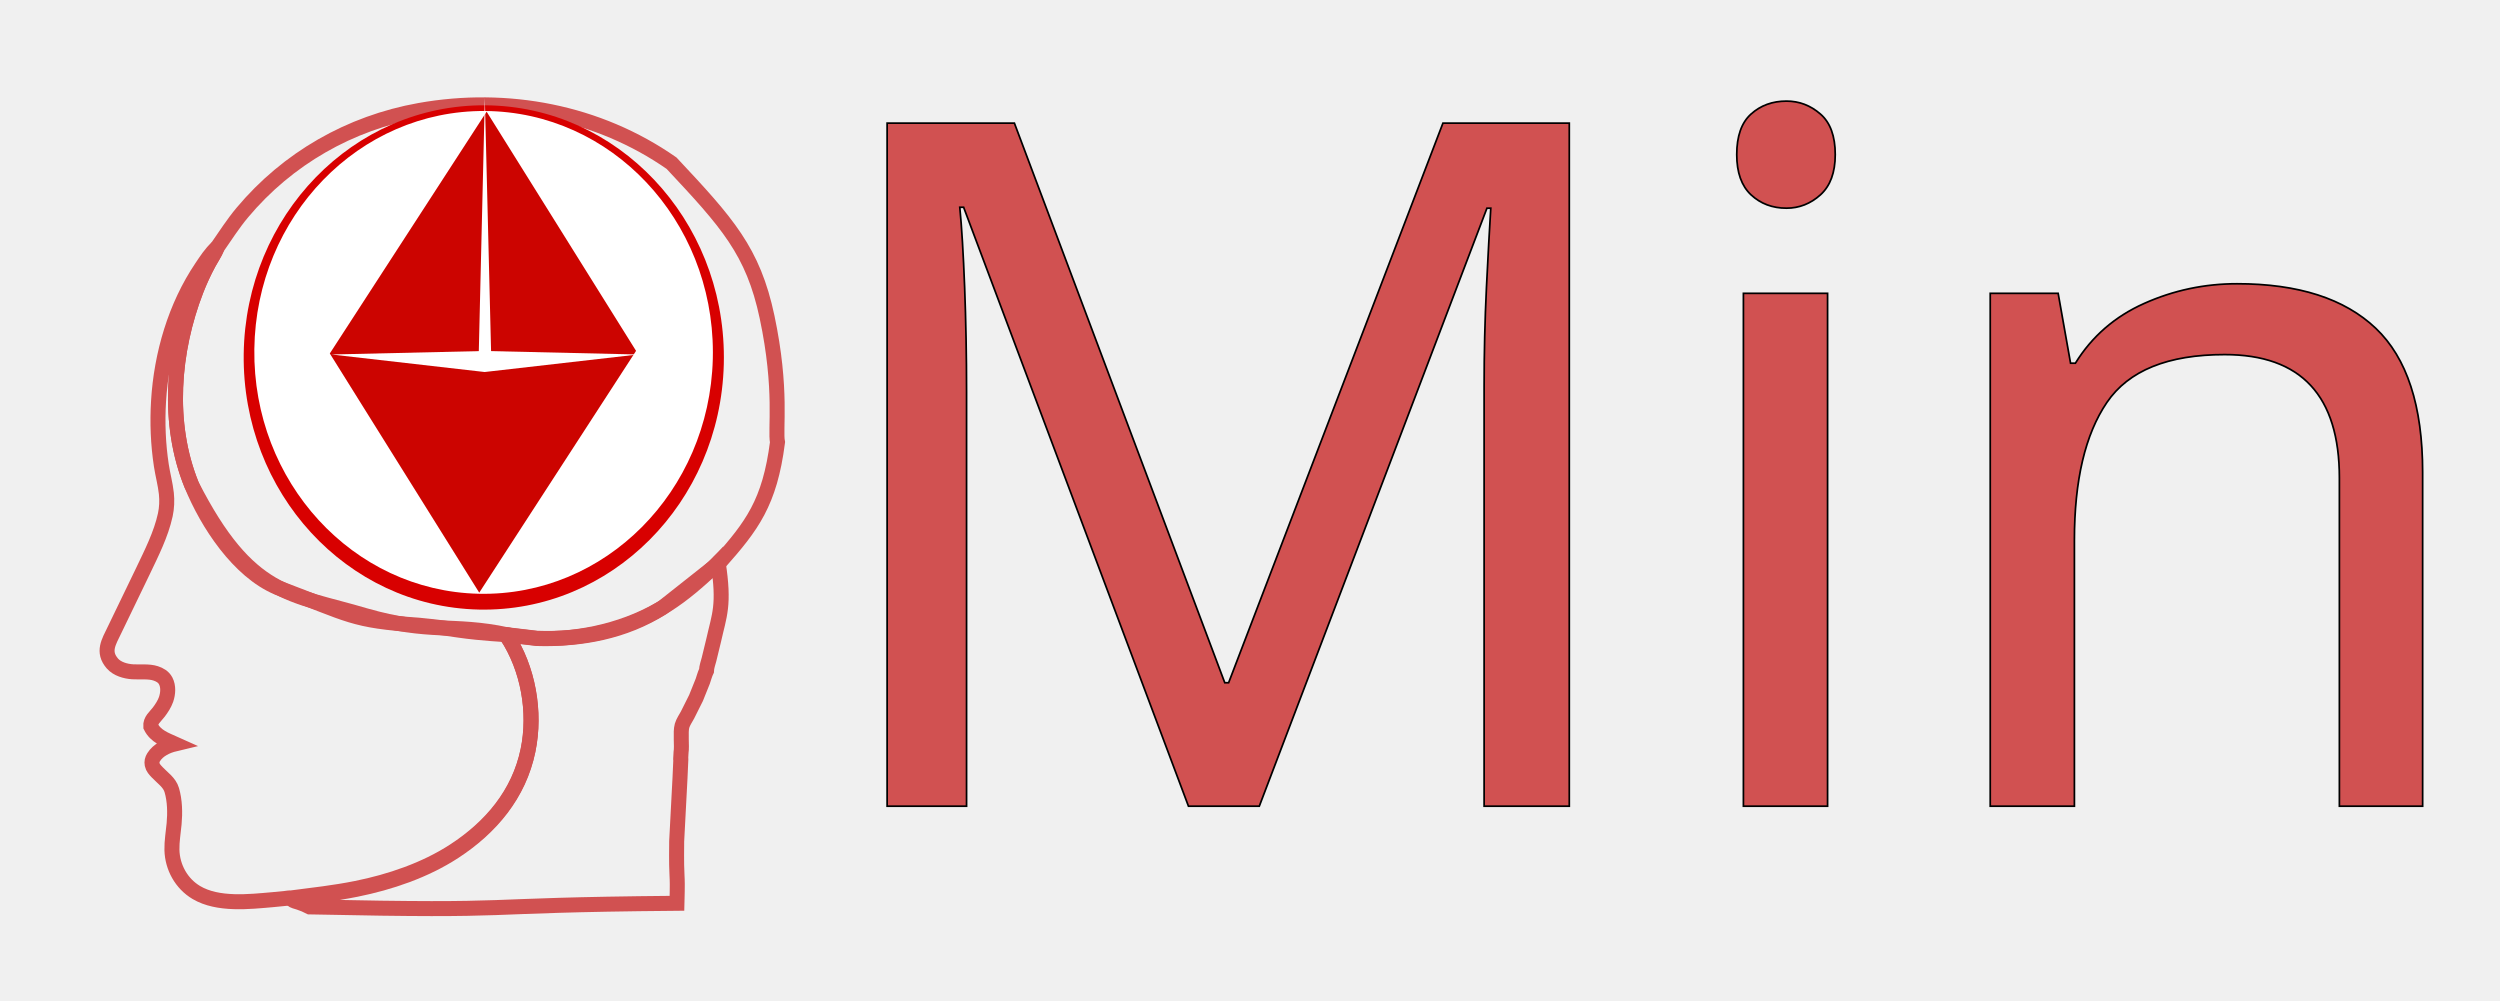
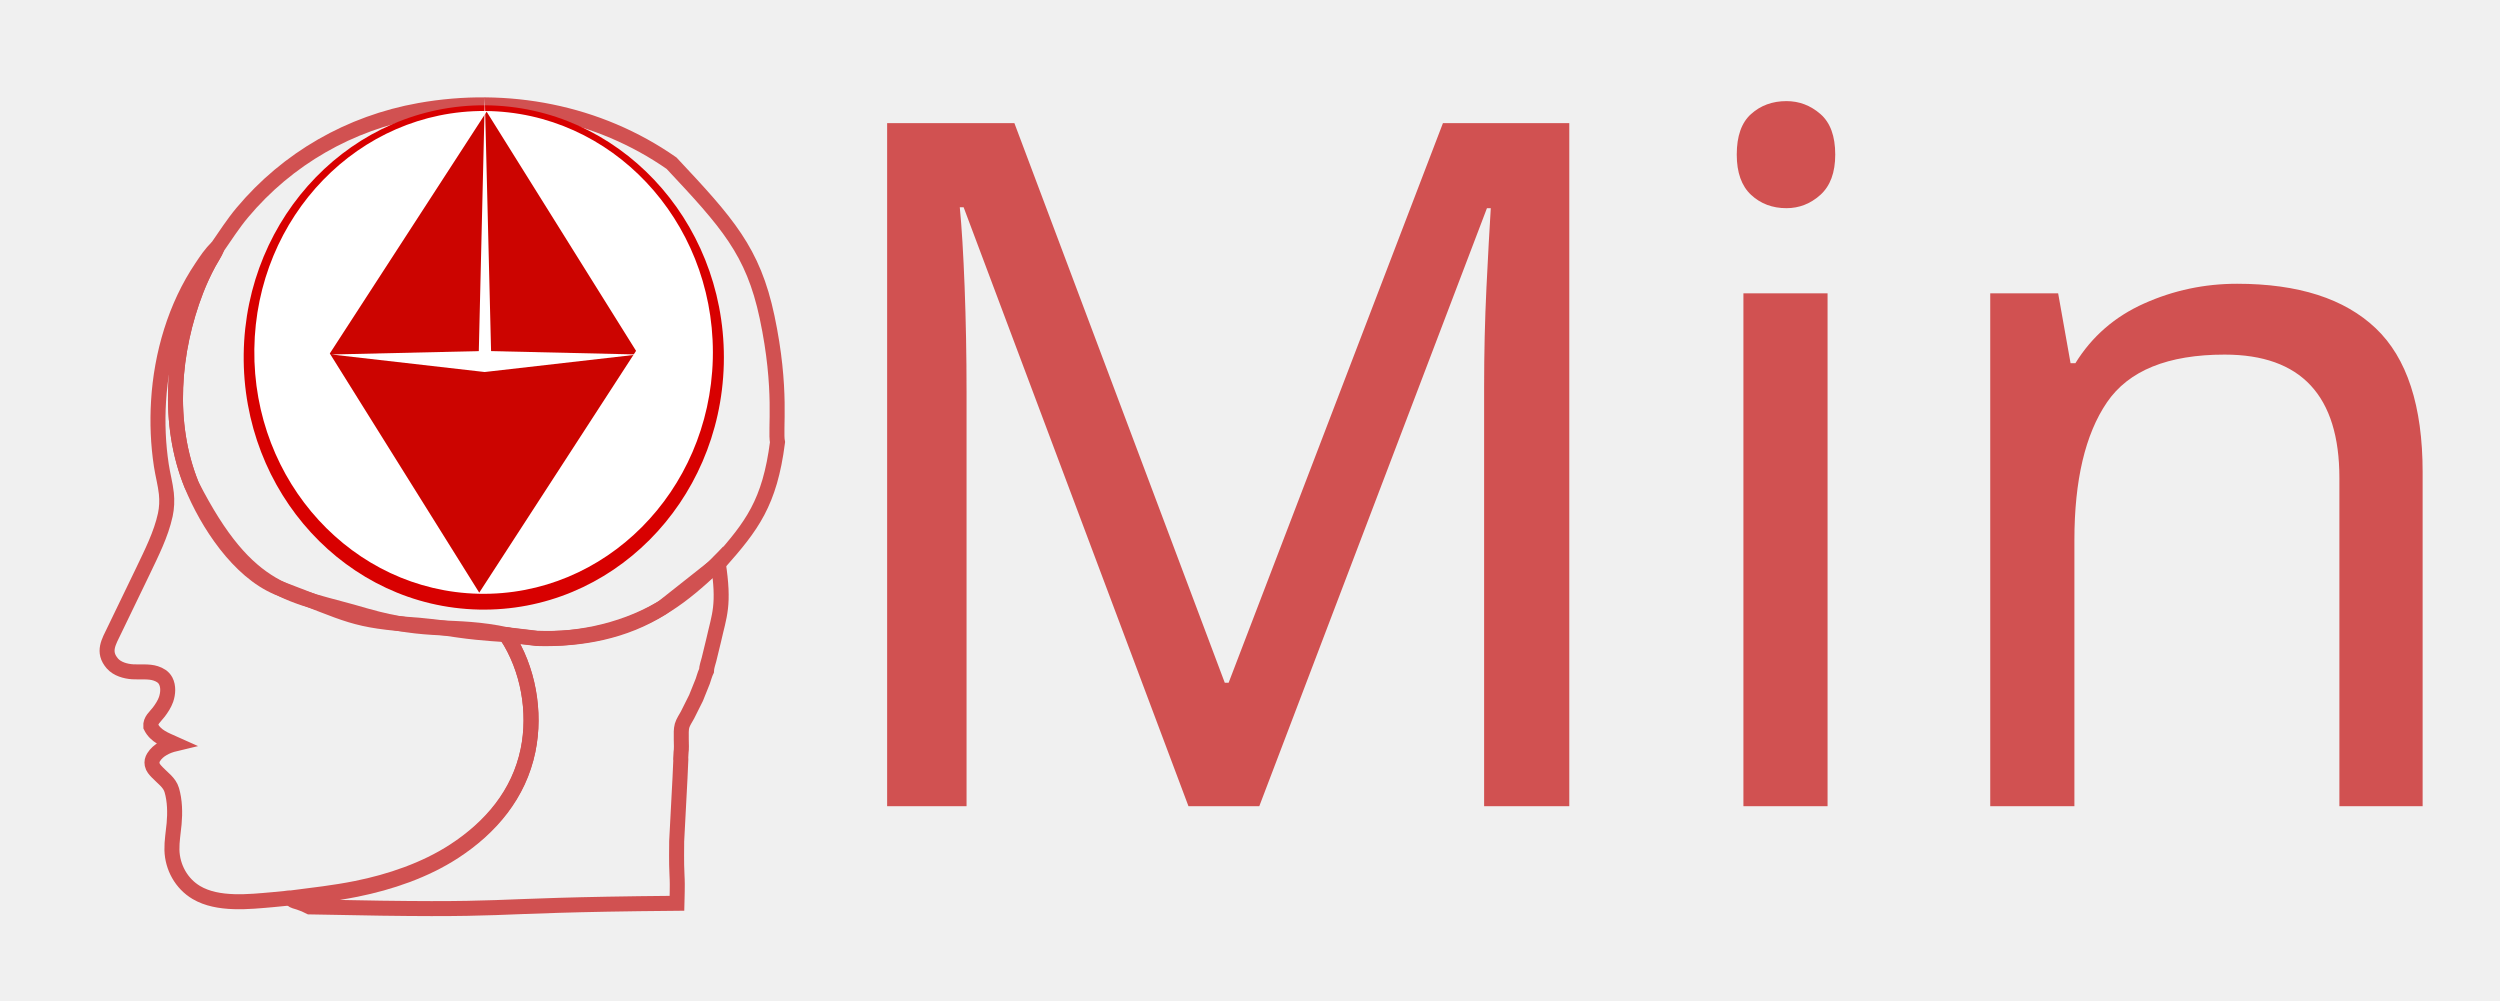
<svg xmlns="http://www.w3.org/2000/svg" width="25mm" height="10mm" version="1.1" id="svg11" viewBox="0 0 387.099 154.84">
  <defs id="defs11" />
-   <path fill="#8751D1" d="m 45.07,139.04 c -0.248,-0.034 -0.611,0.045 -0.869,0.069 l -1.884,0.186 c -3.725,0.331 -8.574,0.884 -11.917,-1.099 -2.314,-1.372 -3.715,-3.918 -3.778,-6.59 -0.032,-1.354 0.215,-2.716 0.338,-4.063 0.155,-1.696 0.117,-3.558 -0.362,-5.203 -0.348,-1.196 -1.456,-1.9 -2.279,-2.778 -0.324,-0.346 -0.661,-0.697 -0.758,-1.179 -0.084,-0.422 0.004,-0.782 0.23,-1.143 0.705,-1.126 2.048,-1.756 3.292,-2.053 -1.468,-0.66 -2.981,-1.155 -3.74,-2.7 -0.074,-0.969 0.677,-1.486 1.226,-2.206 0.443,-0.58 0.91,-1.293 1.146,-1.986 0.306,-0.898 0.393,-2.006 -0.062,-2.871 -0.324,-0.614 -0.912,-0.95 -1.547,-1.159 -1.072,-0.353 -2.445,-0.173 -3.575,-0.245 -1.084,-0.069 -2.384,-0.431 -3.123,-1.278 -1.582,-1.814 -0.567,-3.342 0.316,-5.182 l 4.407,-9.126 c 1.327,-2.792 2.809,-5.689 3.466,-8.724 0.231,-1.068 0.278,-2.211 0.162,-3.299 -0.156,-1.451 -0.556,-2.892 -0.776,-4.337 -0.503,-3.301 -0.634,-6.641 -0.433,-9.973 0.437,-7.238 2.596,-14.668 6.677,-20.715 0.703,-1.041 1.442,-2.207 2.389,-3.046 l -0.03,0.077 c -0.326,0.792 -0.852,1.54 -1.26,2.298 -0.732,1.36 -1.384,2.759 -1.943,4.199 -3.661,9.429 -4.578,20.648 -0.718,30.16 8.911,17.456 15.388,16.813 26.955,20.264 10.012,2.862 13.258,1.137 21.957,2.949 l -0.119,0.122 c 3.335,5.091 4.529,11.786 3.3,17.736 -1.398,6.765 -5.748,11.901 -11.447,15.602 -4.509,2.928 -9.911,4.755 -15.159,5.809 -3.334,0.67 -6.713,1.047 -10.081,1.482 z" id="path2" style="fill:none;fill-opacity:1;stroke:#d15151;stroke-width:2.323;stroke-dasharray:none;stroke-opacity:1" />
-   <path fill="#8751d1" d="m 110.471,87.832 0.724,-0.736 c 1.031,6.679 0.176,8.124 -0.698,12.075 l -0.714,2.934 c -0.149,0.569 -0.376,1.188 -0.395,1.775 l -0.034,0.07 c -0.231,0.49 -0.359,1.019 -0.539,1.529 l -1.044,2.598 -1.322,2.642 c -0.286,0.526 -0.671,1.075 -0.84,1.651 -0.286,0.972 0.014,3.136 -0.157,4.136 -0.227,3.919 0.371,-5.654 -0.675,13.738 -0.08,7.105 0.203,3.837 0.044,9.62 -33.968,0.3 -21.979,1.295 -56.855,0.561 -0.529,-0.275 -1.094,-0.508 -1.661,-0.694 -0.404,-0.133 -0.854,-0.206 -1.185,-0.489 l -0.049,-0.045 c 3.368,-0.436 6.747,-0.815 10.081,-1.487 5.248,-1.057 10.65,-2.89 15.158,-5.826 5.699,-3.712 10.049,-8.863 11.447,-15.648 1.229,-5.968 0.036,-12.683 -3.3,-17.788 l 0.119,-0.123 4.563,0.541 c 6.849,0.255 14.234,-1.479 20.057,-5.165 2.649,-1.677 4.988,-3.736 7.275,-5.867 z" id="path3" style="fill:none;fill-opacity:1;stroke:#d15151;stroke-width:2.323;stroke-dasharray:none;stroke-opacity:1" />
-   <path fill="#7CC2F6" d="m 33.614,38.342 c 1.279,-1.833 2.456,-3.694 3.895,-5.413 7.019,-8.389 16.684,-13.901 27.438,-15.826 13.578,-2.43 27.659,0.23 39.036,8.166 8.623,9.208 12.624,13.595 14.79,23.819 2.394,11.296 1.215,17.448 1.615,19.388 -1.204,9.389 -3.979,12.979 -8.968,18.618 l -8.894,7.031 c -5.823,3.675 -12.538,4.957 -19.387,4.703 L 78.576,98.289 C 70.25,97.739 71.546,97.439 64.82,96.804 54.377,96.067 54.461,95.291 42.981,90.981 36.966,88.451 32.107,81.096 29.664,75.075 25.803,65.563 26.72,54.345 30.381,44.916 c 0.559,-1.439 1.211,-2.839 1.943,-4.199 0.408,-0.758 0.933,-1.506 1.26,-2.298 z" id="path5" style="fill:none;fill-opacity:1;stroke:#d15151;stroke-width:2.323;stroke-dasharray:none;stroke-opacity:1" />
-   <text xml:space="preserve" style="font-size:148.144px;font-family:Gabriola;-inkscape-font-specification:'Gabriola, Normal';fill:#d15151;fill-opacity:1;stroke:#000000;stroke-width:0.269;stroke-dasharray:none;stroke-opacity:1;paint-order:markers fill stroke" x="122.988" y="124.826" id="text1">
-     <tspan id="tspan1" style="stroke-width:0.269" x="122.988" y="124.826">Mind</tspan>
-   </text>
-   <path style="fill:#d80000;fill-opacity:1;stroke-width:3.499" id="path1-3" d="M 112.072,56.415 A 37.177,39.044 0 0 1 74.148,94.385 37.177,39.044 0 0 1 37.735,54.816 37.177,39.044 0 0 1 75.163,16.306 37.177,39.044 0 0 1 112.086,55.349" />
-   <path style="fill:#ffffff;fill-opacity:1;stroke-width:3.345" id="path1" d="M 110.37,55.587 A 35.503,37.38 0 0 1 74.153,91.939 35.503,37.38 0 0 1 39.381,54.057 35.503,37.38 0 0 1 75.122,17.188 35.503,37.38 0 0 1 110.383,54.567" />
-   <rect style="fill:#cc0400;fill-opacity:1;stroke-width:4.104" id="rect1" width="43.67" height="44.625" x="80.161" y="-60.42" transform="matrix(0.5298425,0.8480961,-0.5441132,0.8390118,0,0)" />
-   <path id="path3-2" style="fill:#ffffff;stroke-width:4.177" d="m 98.775,54.889 -23.729,2.714 -23.729,-2.714 23.729,-0.543 z" />
-   <path id="path4" style="fill:#ffffff;stroke-width:2.365" d="m 74.116,55.276 0.954,-40.117 0.981,39.742 z" />
+   <g id="mind">
+     <path fill="#8751D1" d="m 45.07,139.04 c -0.248,-0.034 -0.611,0.045 -0.869,0.069 l -1.884,0.186 c -3.725,0.331 -8.574,0.884 -11.917,-1.099 -2.314,-1.372 -3.715,-3.918 -3.778,-6.59 -0.032,-1.354 0.215,-2.716 0.338,-4.063 0.155,-1.696 0.117,-3.558 -0.362,-5.203 -0.348,-1.196 -1.456,-1.9 -2.279,-2.778 -0.324,-0.346 -0.661,-0.697 -0.758,-1.179 -0.084,-0.422 0.004,-0.782 0.23,-1.143 0.705,-1.126 2.048,-1.756 3.292,-2.053 -1.468,-0.66 -2.981,-1.155 -3.74,-2.7 -0.074,-0.969 0.677,-1.486 1.226,-2.206 0.443,-0.58 0.91,-1.293 1.146,-1.986 0.306,-0.898 0.393,-2.006 -0.062,-2.871 -0.324,-0.614 -0.912,-0.95 -1.547,-1.159 -1.072,-0.353 -2.445,-0.173 -3.575,-0.245 -1.084,-0.069 -2.384,-0.431 -3.123,-1.278 -1.582,-1.814 -0.567,-3.342 0.316,-5.182 l 4.407,-9.126 c 1.327,-2.792 2.809,-5.689 3.466,-8.724 0.231,-1.068 0.278,-2.211 0.162,-3.299 -0.156,-1.451 -0.556,-2.892 -0.776,-4.337 -0.503,-3.301 -0.634,-6.641 -0.433,-9.973 0.437,-7.238 2.596,-14.668 6.677,-20.715 0.703,-1.041 1.442,-2.207 2.389,-3.046 l -0.03,0.077 c -0.326,0.792 -0.852,1.54 -1.26,2.298 -0.732,1.36 -1.384,2.759 -1.943,4.199 -3.661,9.429 -4.578,20.648 -0.718,30.16 8.911,17.456 15.388,16.813 26.955,20.264 10.012,2.862 13.258,1.137 21.957,2.949 l -0.119,0.122 c 3.335,5.091 4.529,11.786 3.3,17.736 -1.398,6.765 -5.748,11.901 -11.447,15.602 -4.509,2.928 -9.911,4.755 -15.159,5.809 -3.334,0.67 -6.713,1.047 -10.081,1.482 z" id="path2" style="fill:none;fill-opacity:1;stroke:#d15151;stroke-width:2.323;stroke-dasharray:none;stroke-opacity:1" />
+     <path fill="#8751d1" d="m 110.471,87.832 0.724,-0.736 c 1.031,6.679 0.176,8.124 -0.698,12.075 l -0.714,2.934 c -0.149,0.569 -0.376,1.188 -0.395,1.775 l -0.034,0.07 c -0.231,0.49 -0.359,1.019 -0.539,1.529 l -1.044,2.598 -1.322,2.642 c -0.286,0.526 -0.671,1.075 -0.84,1.651 -0.286,0.972 0.014,3.136 -0.157,4.136 -0.227,3.919 0.371,-5.654 -0.675,13.738 -0.08,7.105 0.203,3.837 0.044,9.62 -33.968,0.3 -21.979,1.295 -56.855,0.561 -0.529,-0.275 -1.094,-0.508 -1.661,-0.694 -0.404,-0.133 -0.854,-0.206 -1.185,-0.489 l -0.049,-0.045 c 3.368,-0.436 6.747,-0.815 10.081,-1.487 5.248,-1.057 10.65,-2.89 15.158,-5.826 5.699,-3.712 10.049,-8.863 11.447,-15.648 1.229,-5.968 0.036,-12.683 -3.3,-17.788 l 0.119,-0.123 4.563,0.541 c 6.849,0.255 14.234,-1.479 20.057,-5.165 2.649,-1.677 4.988,-3.736 7.275,-5.867 z" id="path3" style="fill:none;fill-opacity:1;stroke:#d15151;stroke-width:2.323;stroke-dasharray:none;stroke-opacity:1" />
+     <path fill="#7CC2F6" d="m 33.614,38.342 c 1.279,-1.833 2.456,-3.694 3.895,-5.413 7.019,-8.389 16.684,-13.901 27.438,-15.826 13.578,-2.43 27.659,0.23 39.036,8.166 8.623,9.208 12.624,13.595 14.79,23.819 2.394,11.296 1.215,17.448 1.615,19.388 -1.204,9.389 -3.979,12.979 -8.968,18.618 l -8.894,7.031 c -5.823,3.675 -12.538,4.957 -19.387,4.703 L 78.576,98.289 C 70.25,97.739 71.546,97.439 64.82,96.804 54.377,96.067 54.461,95.291 42.981,90.981 36.966,88.451 32.107,81.096 29.664,75.075 25.803,65.563 26.72,54.345 30.381,44.916 c 0.559,-1.439 1.211,-2.839 1.943,-4.199 0.408,-0.758 0.933,-1.506 1.26,-2.298 z" id="path5" style="fill:none;fill-opacity:1;stroke:#d15151;stroke-width:2.323;stroke-dasharray:none;stroke-opacity:1" />
+     <text xml:space="preserve" style="font-size:148.144px;font-family:Gabriola;-inkscape-font-specification:'Gabriola, Normal';fill:#d15151;fill-opacity:1;stroke:none;stroke-width:0.269;stroke-dasharray:none;stroke-opacity:1;paint-order:markers fill stroke" x="122.988" y="124.826" id="text1">
+       <tspan id="tspan1" style="stroke-width:0.269;stroke:none" x="122.988" y="124.826">Mind</tspan>
+     </text>
+     <path style="fill:#d80000;fill-opacity:1;stroke-width:3.499" id="path1-3" d="M 112.072,56.415 A 37.177,39.044 0 0 1 74.148,94.385 37.177,39.044 0 0 1 37.735,54.816 37.177,39.044 0 0 1 75.163,16.306 37.177,39.044 0 0 1 112.086,55.349" />
+     <path style="fill:#ffffff;fill-opacity:1;stroke-width:3.345" id="path1" d="M 110.37,55.587 A 35.503,37.38 0 0 1 74.153,91.939 35.503,37.38 0 0 1 39.381,54.057 35.503,37.38 0 0 1 75.122,17.188 35.503,37.38 0 0 1 110.383,54.567" />
+     <rect style="fill:#cc0400;fill-opacity:1;stroke-width:4.104" id="rect1" width="43.67" height="44.625" x="80.161" y="-60.42" transform="matrix(0.5298425,0.8480961,-0.5441132,0.8390118,0,0)" />
+     <path id="path3-2" style="fill:#ffffff;stroke-width:4.177" d="m 98.775,54.889 -23.729,2.714 -23.729,-2.714 23.729,-0.543 z" />
+     <path id="path4" style="fill:#ffffff;stroke-width:2.365" d="m 74.116,55.276 0.954,-40.117 0.981,39.742 z" />
+   </g>
</svg>
